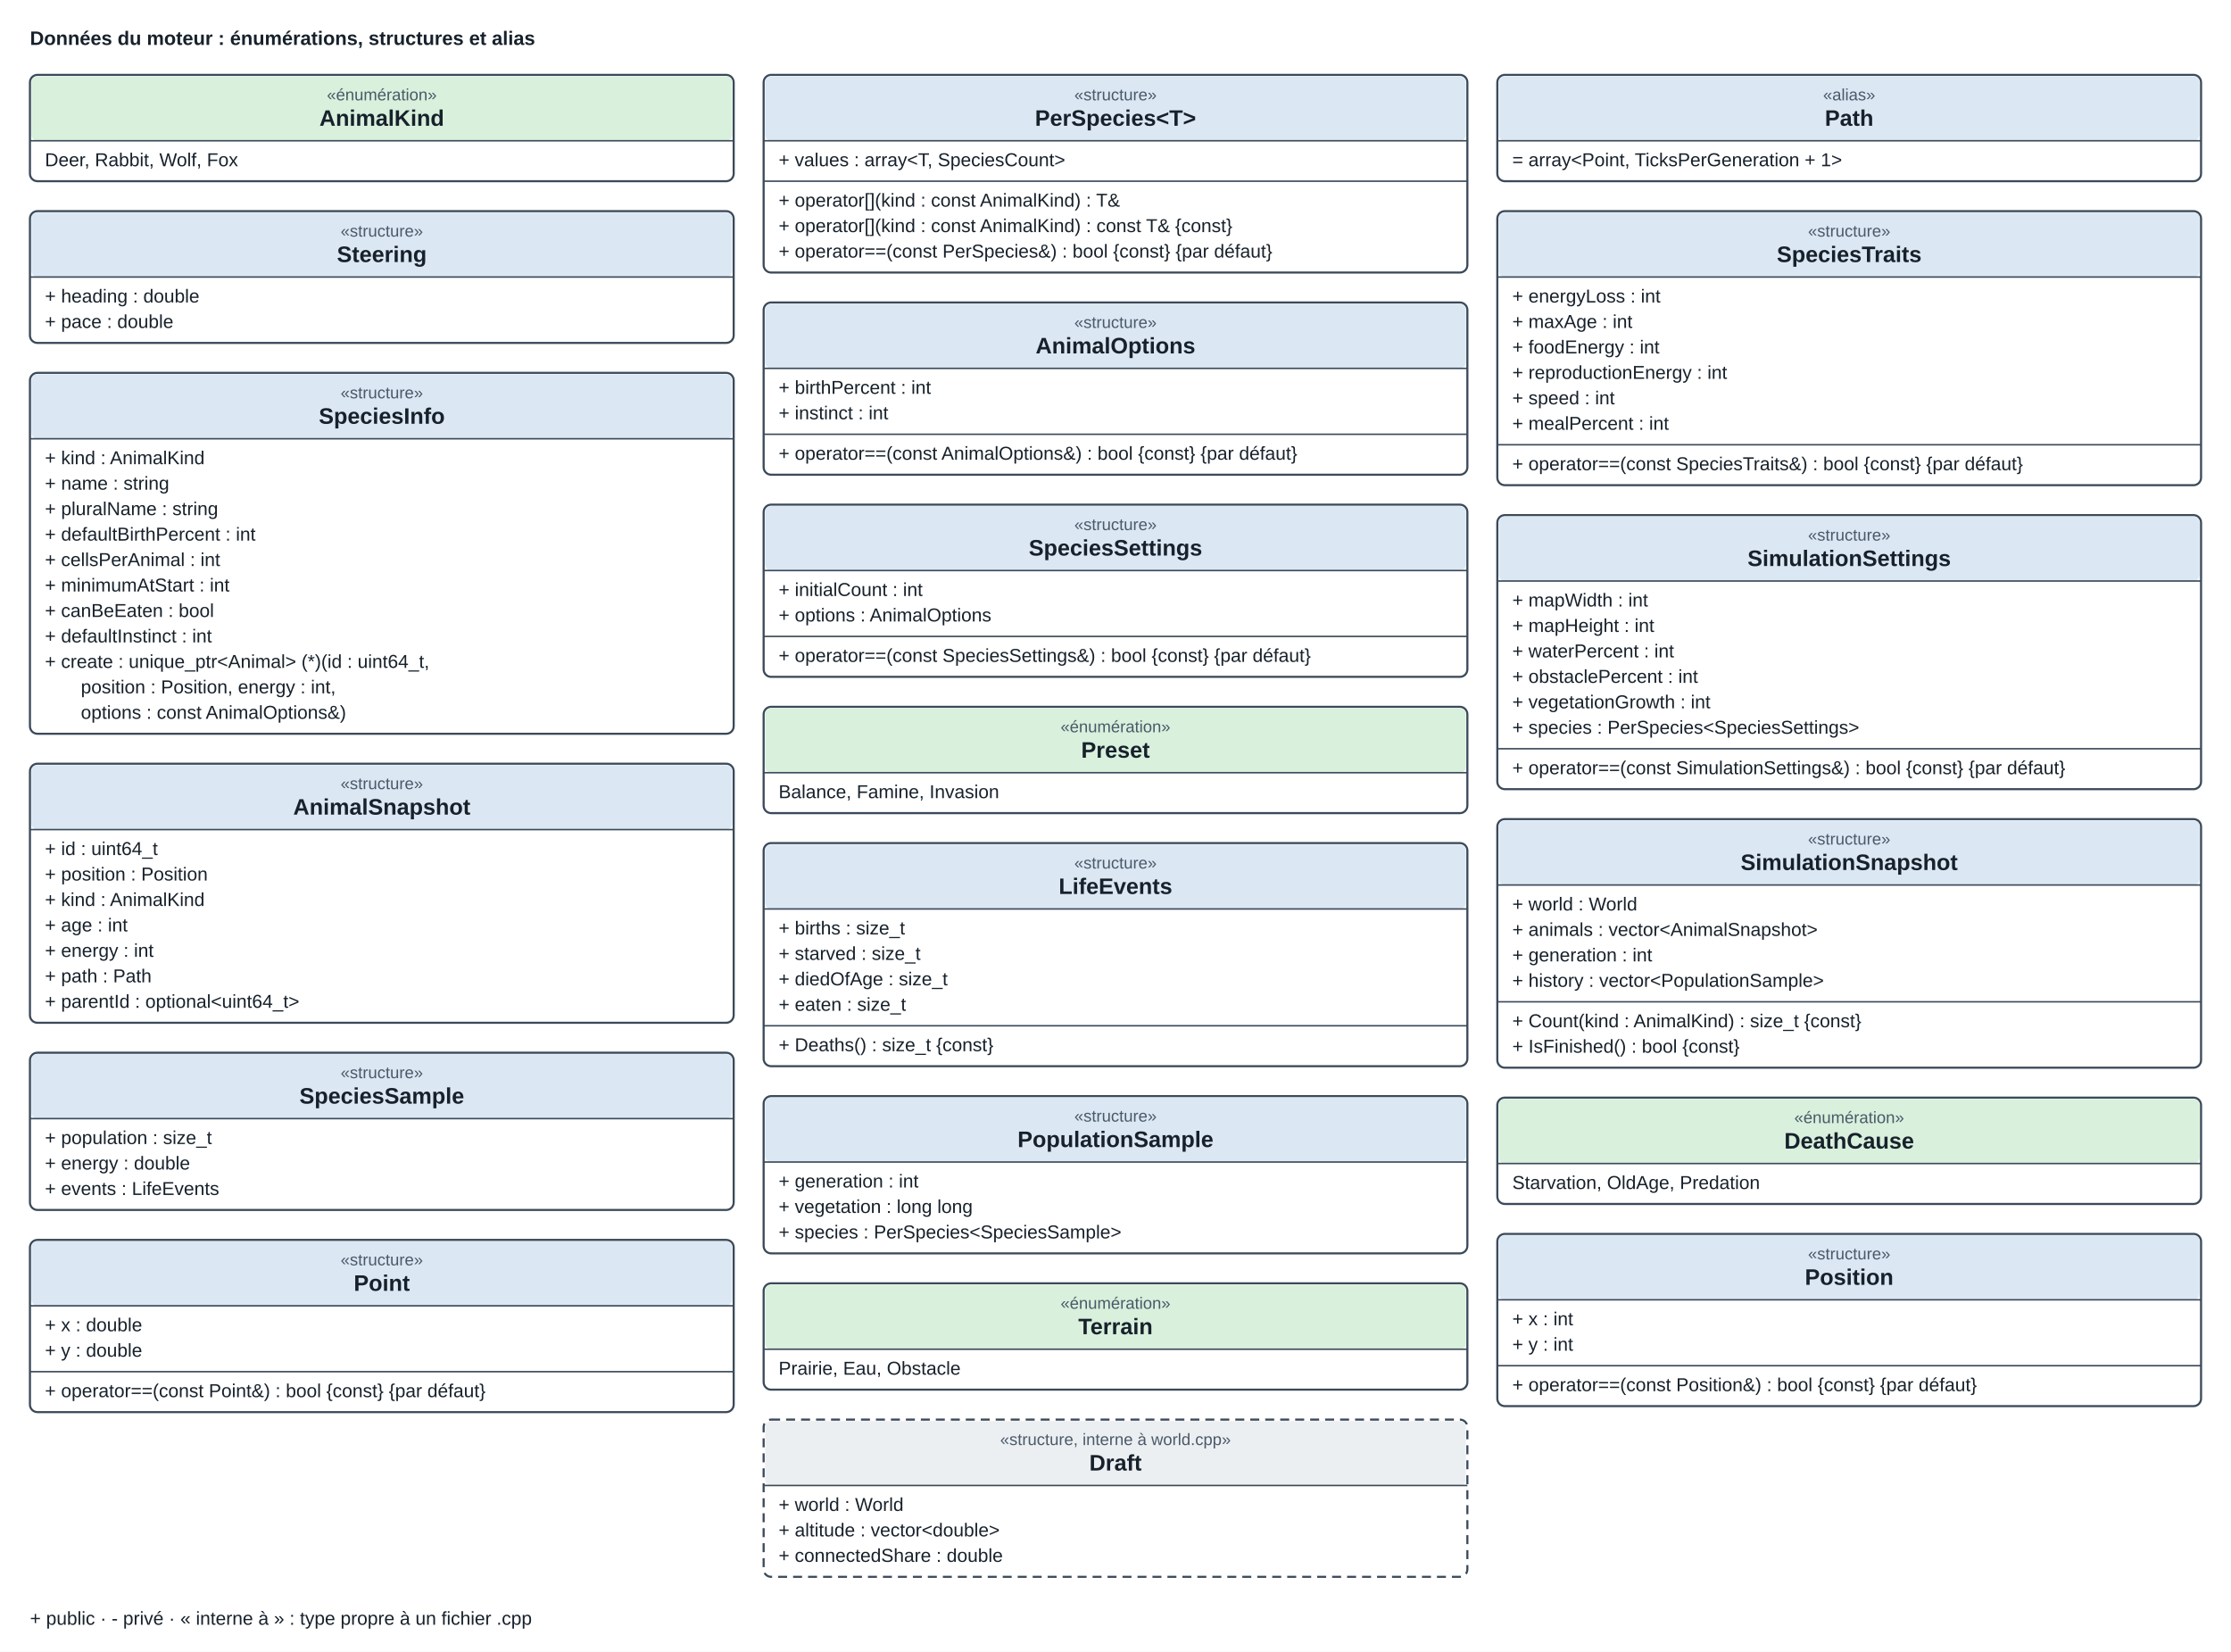
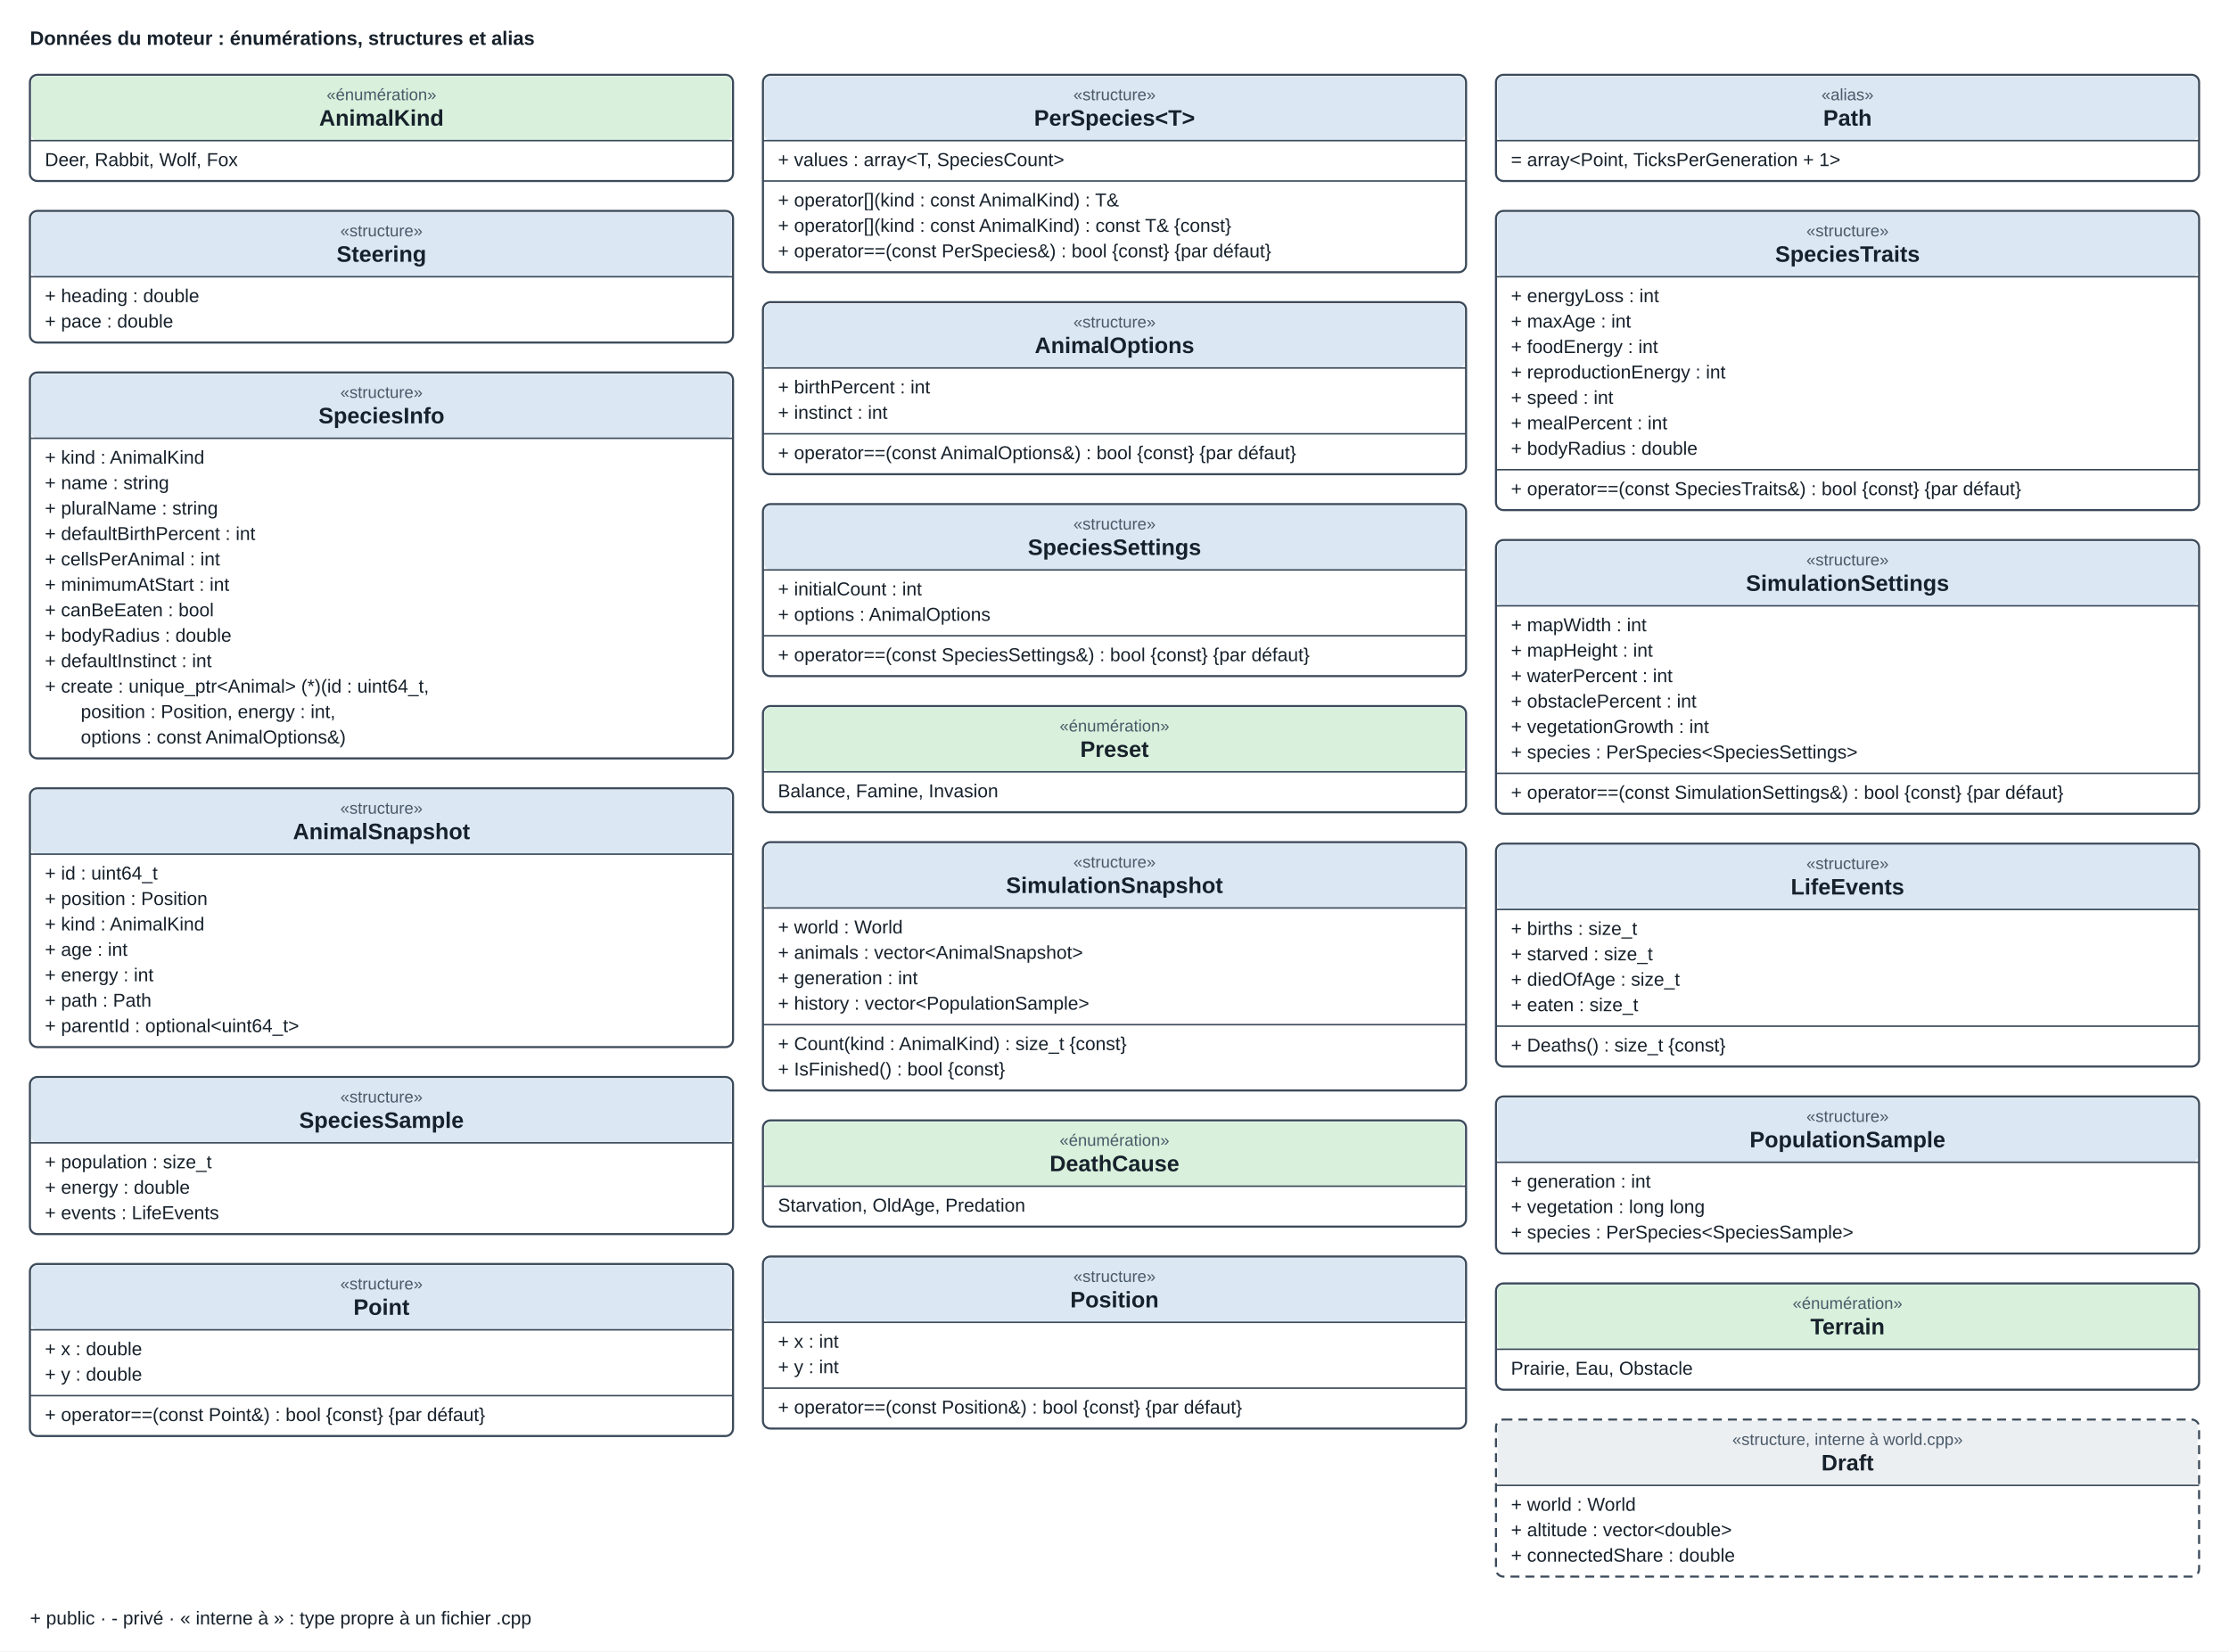
- <svg xmlns="http://www.w3.org/2000/svg" viewBox="0 0 1490 1103" role="img" aria-label="Données du moteur : énumérations, structures et alias">
+ <svg xmlns="http://www.w3.org/2000/svg" viewBox="0 0 1490 1104" role="img" aria-label="Données du moteur : énumérations, structures et alias">
  <style>
 text { font-family: "Segoe UI", Arial, sans-serif; fill: #17212b; }
 .name { font-size: 15px; font-weight: 700; text-anchor: middle; }
 .abstract { font-style: italic; }
 .stereo { font-size: 11px; text-anchor: middle; fill: #4a5968; }
 .member { font-size: 12.5px; }
 .label { font-size: 12px; font-style: italic; fill: #3b4a5a; }
 .band { font-size: 14px; font-weight: 700; }
 .legend { font-size: 12.5px; }
 .legendtitle { font-size: 13px; font-weight: 700; }
</style>
  <defs>
    <marker id="triangle" viewBox="0 0 14 14" refX="13" refY="7" markerWidth="14" markerHeight="14" markerUnits="userSpaceOnUse" orient="auto">
      <path d="M1 1 L13 7 L1 13 Z" fill="#ffffff" stroke="#3b4a5a" stroke-width="1.4" />
    </marker>
    <marker id="diamond" viewBox="0 0 18 12" refX="1" refY="6" markerWidth="18" markerHeight="12" markerUnits="userSpaceOnUse" orient="auto">
      <path d="M1 6 L9 1 L17 6 L9 11 Z" fill="#3b4a5a" />
    </marker>
    <marker id="arrow" viewBox="0 0 12 12" refX="11" refY="6" markerWidth="12" markerHeight="12" markerUnits="userSpaceOnUse" orient="auto">
      <path d="M1 1 L11 6 L1 11" fill="none" stroke="#3b4a5a" stroke-width="1.6" />
    </marker>
  </defs>
-   <rect width="1490" height="1103" fill="#ffffff" />
+   <rect width="1490" height="1104" fill="#ffffff" />
  <g class="box" data-width="470">
    <rect x="20" y="50" width="470" height="71" rx="5" fill="#ffffff" stroke="#3b4a5a" stroke-width="1.4" />
    <rect x="21" y="51" width="468" height="43" rx="4" fill="#d8f0dc" />
    <text x="255.0" y="67" class="stereo">«énumération»</text>
    <text x="255.0" y="84" class="name">AnimalKind</text>
    <line x1="20" y1="94" x2="490" y2="94" stroke="#3b4a5a" />
    <text x="30" y="111" class="member">Deer, Rabbit, Wolf, Fox</text>
  </g>
  <g class="box" data-width="470">
    <rect x="510" y="50" width="470" height="132" rx="5" fill="#ffffff" stroke="#3b4a5a" stroke-width="1.4" />
    <rect x="511" y="51" width="468" height="43" rx="4" fill="#dbe7f3" />
    <text x="745.0" y="67" class="stereo">«structure»</text>
    <text x="745.0" y="84" class="name">PerSpecies&lt;T&gt;</text>
    <line x1="510" y1="94" x2="980" y2="94" stroke="#3b4a5a" />
    <text x="520" y="111" class="member">+ values : array&lt;T, SpeciesCount&gt;</text>
    <line x1="510" y1="121" x2="980" y2="121" stroke="#3b4a5a" />
    <text x="520" y="138" class="member">+ operator[](kind : const AnimalKind) : T&amp;</text>
    <text x="520" y="155" class="member">+ operator[](kind : const AnimalKind) : const T&amp; {const}</text>
    <text x="520" y="172" class="member">+ operator==(const PerSpecies&amp;) : bool {const} {par défaut}</text>
  </g>
  <g class="box" data-width="470">
    <rect x="1000" y="50" width="470" height="71" rx="5" fill="#ffffff" stroke="#3b4a5a" stroke-width="1.4" />
    <rect x="1001" y="51" width="468" height="43" rx="4" fill="#dbe7f3" />
    <text x="1235.0" y="67" class="stereo">«alias»</text>
    <text x="1235.0" y="84" class="name">Path</text>
    <line x1="1000" y1="94" x2="1470" y2="94" stroke="#3b4a5a" />
    <text x="1010" y="111" class="member">= array&lt;Point, TicksPerGeneration + 1&gt;</text>
  </g>
  <g class="box" data-width="470">
    <rect x="20" y="141" width="470" height="88" rx="5" fill="#ffffff" stroke="#3b4a5a" stroke-width="1.4" />
    <rect x="21" y="142" width="468" height="43" rx="4" fill="#dbe7f3" />
    <text x="255.0" y="158" class="stereo">«structure»</text>
    <text x="255.0" y="175" class="name">Steering</text>
    <line x1="20" y1="185" x2="490" y2="185" stroke="#3b4a5a" />
    <text x="30" y="202" class="member">+ heading : double</text>
    <text x="30" y="219" class="member">+ pace : double</text>
  </g>
  <g class="box" data-width="470">
-     <rect x="1000" y="141" width="470" height="183" rx="5" fill="#ffffff" stroke="#3b4a5a" stroke-width="1.4" />
+     <rect x="1000" y="141" width="470" height="200" rx="5" fill="#ffffff" stroke="#3b4a5a" stroke-width="1.4" />
    <rect x="1001" y="142" width="468" height="43" rx="4" fill="#dbe7f3" />
    <text x="1235.0" y="158" class="stereo">«structure»</text>
    <text x="1235.0" y="175" class="name">SpeciesTraits</text>
    <line x1="1000" y1="185" x2="1470" y2="185" stroke="#3b4a5a" />
    <text x="1010" y="202" class="member">+ energyLoss : int</text>
    <text x="1010" y="219" class="member">+ maxAge : int</text>
    <text x="1010" y="236" class="member">+ foodEnergy : int</text>
    <text x="1010" y="253" class="member">+ reproductionEnergy : int</text>
    <text x="1010" y="270" class="member">+ speed : int</text>
    <text x="1010" y="287" class="member">+ mealPercent : int</text>
-     <line x1="1000" y1="297" x2="1470" y2="297" stroke="#3b4a5a" />
-     <text x="1010" y="314" class="member">+ operator==(const SpeciesTraits&amp;) : bool {const} {par défaut}</text>
+     <text x="1010" y="304" class="member">+ bodyRadius : double</text>
+     <line x1="1000" y1="314" x2="1470" y2="314" stroke="#3b4a5a" />
+     <text x="1010" y="331" class="member">+ operator==(const SpeciesTraits&amp;) : bool {const} {par défaut}</text>
  </g>
  <g class="box" data-width="470">
    <rect x="510" y="202" width="470" height="115" rx="5" fill="#ffffff" stroke="#3b4a5a" stroke-width="1.4" />
    <rect x="511" y="203" width="468" height="43" rx="4" fill="#dbe7f3" />
    <text x="745.0" y="219" class="stereo">«structure»</text>
    <text x="745.0" y="236" class="name">AnimalOptions</text>
    <line x1="510" y1="246" x2="980" y2="246" stroke="#3b4a5a" />
    <text x="520" y="263" class="member">+ birthPercent : int</text>
    <text x="520" y="280" class="member">+ instinct : int</text>
    <line x1="510" y1="290" x2="980" y2="290" stroke="#3b4a5a" />
    <text x="520" y="307" class="member">+ operator==(const AnimalOptions&amp;) : bool {const} {par défaut}</text>
  </g>
  <g class="box" data-width="470">
-     <rect x="20" y="249" width="470" height="241" rx="5" fill="#ffffff" stroke="#3b4a5a" stroke-width="1.4" />
+     <rect x="20" y="249" width="470" height="258" rx="5" fill="#ffffff" stroke="#3b4a5a" stroke-width="1.4" />
    <rect x="21" y="250" width="468" height="43" rx="4" fill="#dbe7f3" />
    <text x="255.0" y="266" class="stereo">«structure»</text>
    <text x="255.0" y="283" class="name">SpeciesInfo</text>
    <line x1="20" y1="293" x2="490" y2="293" stroke="#3b4a5a" />
    <text x="30" y="310" class="member">+ kind : AnimalKind</text>
    <text x="30" y="327" class="member">+ name : string</text>
    <text x="30" y="344" class="member">+ pluralName : string</text>
    <text x="30" y="361" class="member">+ defaultBirthPercent : int</text>
    <text x="30" y="378" class="member">+ cellsPerAnimal : int</text>
    <text x="30" y="395" class="member">+ minimumAtStart : int</text>
    <text x="30" y="412" class="member">+ canBeEaten : bool</text>
-     <text x="30" y="429" class="member">+ defaultInstinct : int</text>
-     <text x="30" y="446" class="member">+ create : unique_ptr&lt;Animal&gt; (*)(id : uint64_t,</text>
-     <text x="54" y="463" class="member">position : Position, energy : int,</text>
-     <text x="54" y="480" class="member">options : const AnimalOptions&amp;)</text>
+     <text x="30" y="429" class="member">+ bodyRadius : double</text>
+     <text x="30" y="446" class="member">+ defaultInstinct : int</text>
+     <text x="30" y="463" class="member">+ create : unique_ptr&lt;Animal&gt; (*)(id : uint64_t,</text>
+     <text x="54" y="480" class="member">position : Position, energy : int,</text>
+     <text x="54" y="497" class="member">options : const AnimalOptions&amp;)</text>
  </g>
  <g class="box" data-width="470">
    <rect x="510" y="337" width="470" height="115" rx="5" fill="#ffffff" stroke="#3b4a5a" stroke-width="1.4" />
    <rect x="511" y="338" width="468" height="43" rx="4" fill="#dbe7f3" />
    <text x="745.0" y="354" class="stereo">«structure»</text>
    <text x="745.0" y="371" class="name">SpeciesSettings</text>
    <line x1="510" y1="381" x2="980" y2="381" stroke="#3b4a5a" />
    <text x="520" y="398" class="member">+ initialCount : int</text>
    <text x="520" y="415" class="member">+ options : AnimalOptions</text>
    <line x1="510" y1="425" x2="980" y2="425" stroke="#3b4a5a" />
    <text x="520" y="442" class="member">+ operator==(const SpeciesSettings&amp;) : bool {const} {par défaut}</text>
  </g>
  <g class="box" data-width="470">
-     <rect x="1000" y="344" width="470" height="183" rx="5" fill="#ffffff" stroke="#3b4a5a" stroke-width="1.4" />
-     <rect x="1001" y="345" width="468" height="43" rx="4" fill="#dbe7f3" />
-     <text x="1235.0" y="361" class="stereo">«structure»</text>
-     <text x="1235.0" y="378" class="name">SimulationSettings</text>
-     <line x1="1000" y1="388" x2="1470" y2="388" stroke="#3b4a5a" />
-     <text x="1010" y="405" class="member">+ mapWidth : int</text>
-     <text x="1010" y="422" class="member">+ mapHeight : int</text>
-     <text x="1010" y="439" class="member">+ waterPercent : int</text>
-     <text x="1010" y="456" class="member">+ obstaclePercent : int</text>
-     <text x="1010" y="473" class="member">+ vegetationGrowth : int</text>
-     <text x="1010" y="490" class="member">+ species : PerSpecies&lt;SpeciesSettings&gt;</text>
-     <line x1="1000" y1="500" x2="1470" y2="500" stroke="#3b4a5a" />
-     <text x="1010" y="517" class="member">+ operator==(const SimulationSettings&amp;) : bool {const} {par défaut}</text>
+     <rect x="1000" y="361" width="470" height="183" rx="5" fill="#ffffff" stroke="#3b4a5a" stroke-width="1.4" />
+     <rect x="1001" y="362" width="468" height="43" rx="4" fill="#dbe7f3" />
+     <text x="1235.0" y="378" class="stereo">«structure»</text>
+     <text x="1235.0" y="395" class="name">SimulationSettings</text>
+     <line x1="1000" y1="405" x2="1470" y2="405" stroke="#3b4a5a" />
+     <text x="1010" y="422" class="member">+ mapWidth : int</text>
+     <text x="1010" y="439" class="member">+ mapHeight : int</text>
+     <text x="1010" y="456" class="member">+ waterPercent : int</text>
+     <text x="1010" y="473" class="member">+ obstaclePercent : int</text>
+     <text x="1010" y="490" class="member">+ vegetationGrowth : int</text>
+     <text x="1010" y="507" class="member">+ species : PerSpecies&lt;SpeciesSettings&gt;</text>
+     <line x1="1000" y1="517" x2="1470" y2="517" stroke="#3b4a5a" />
+     <text x="1010" y="534" class="member">+ operator==(const SimulationSettings&amp;) : bool {const} {par défaut}</text>
  </g>
  <g class="box" data-width="470">
    <rect x="510" y="472" width="470" height="71" rx="5" fill="#ffffff" stroke="#3b4a5a" stroke-width="1.4" />
    <rect x="511" y="473" width="468" height="43" rx="4" fill="#d8f0dc" />
    <text x="745.0" y="489" class="stereo">«énumération»</text>
    <text x="745.0" y="506" class="name">Preset</text>
    <line x1="510" y1="516" x2="980" y2="516" stroke="#3b4a5a" />
    <text x="520" y="533" class="member">Balance, Famine, Invasion</text>
  </g>
  <g class="box" data-width="470">
-     <rect x="20" y="510" width="470" height="173" rx="5" fill="#ffffff" stroke="#3b4a5a" stroke-width="1.4" />
-     <rect x="21" y="511" width="468" height="43" rx="4" fill="#dbe7f3" />
-     <text x="255.0" y="527" class="stereo">«structure»</text>
-     <text x="255.0" y="544" class="name">AnimalSnapshot</text>
-     <line x1="20" y1="554" x2="490" y2="554" stroke="#3b4a5a" />
-     <text x="30" y="571" class="member">+ id : uint64_t</text>
-     <text x="30" y="588" class="member">+ position : Position</text>
-     <text x="30" y="605" class="member">+ kind : AnimalKind</text>
-     <text x="30" y="622" class="member">+ age : int</text>
-     <text x="30" y="639" class="member">+ energy : int</text>
-     <text x="30" y="656" class="member">+ path : Path</text>
-     <text x="30" y="673" class="member">+ parentId : optional&lt;uint64_t&gt;</text>
-   </g>
-   <g class="box" data-width="470">
-     <rect x="1000" y="547" width="470" height="166" rx="5" fill="#ffffff" stroke="#3b4a5a" stroke-width="1.4" />
-     <rect x="1001" y="548" width="468" height="43" rx="4" fill="#dbe7f3" />
-     <text x="1235.0" y="564" class="stereo">«structure»</text>
-     <text x="1235.0" y="581" class="name">SimulationSnapshot</text>
-     <line x1="1000" y1="591" x2="1470" y2="591" stroke="#3b4a5a" />
-     <text x="1010" y="608" class="member">+ world : World</text>
-     <text x="1010" y="625" class="member">+ animals : vector&lt;AnimalSnapshot&gt;</text>
-     <text x="1010" y="642" class="member">+ generation : int</text>
-     <text x="1010" y="659" class="member">+ history : vector&lt;PopulationSample&gt;</text>
-     <line x1="1000" y1="669" x2="1470" y2="669" stroke="#3b4a5a" />
-     <text x="1010" y="686" class="member">+ Count(kind : AnimalKind) : size_t {const}</text>
-     <text x="1010" y="703" class="member">+ IsFinished() : bool {const}</text>
-   </g>
-   <g class="box" data-width="470">
-     <rect x="510" y="563" width="470" height="149" rx="5" fill="#ffffff" stroke="#3b4a5a" stroke-width="1.4" />
+     <rect x="20" y="527" width="470" height="173" rx="5" fill="#ffffff" stroke="#3b4a5a" stroke-width="1.4" />
+     <rect x="21" y="528" width="468" height="43" rx="4" fill="#dbe7f3" />
+     <text x="255.0" y="544" class="stereo">«structure»</text>
+     <text x="255.0" y="561" class="name">AnimalSnapshot</text>
+     <line x1="20" y1="571" x2="490" y2="571" stroke="#3b4a5a" />
+     <text x="30" y="588" class="member">+ id : uint64_t</text>
+     <text x="30" y="605" class="member">+ position : Position</text>
+     <text x="30" y="622" class="member">+ kind : AnimalKind</text>
+     <text x="30" y="639" class="member">+ age : int</text>
+     <text x="30" y="656" class="member">+ energy : int</text>
+     <text x="30" y="673" class="member">+ path : Path</text>
+     <text x="30" y="690" class="member">+ parentId : optional&lt;uint64_t&gt;</text>
+   </g>
+   <g class="box" data-width="470">
+     <rect x="510" y="563" width="470" height="166" rx="5" fill="#ffffff" stroke="#3b4a5a" stroke-width="1.4" />
    <rect x="511" y="564" width="468" height="43" rx="4" fill="#dbe7f3" />
    <text x="745.0" y="580" class="stereo">«structure»</text>
-     <text x="745.0" y="597" class="name">LifeEvents</text>
+     <text x="745.0" y="597" class="name">SimulationSnapshot</text>
    <line x1="510" y1="607" x2="980" y2="607" stroke="#3b4a5a" />
-     <text x="520" y="624" class="member">+ births : size_t</text>
-     <text x="520" y="641" class="member">+ starved : size_t</text>
-     <text x="520" y="658" class="member">+ diedOfAge : size_t</text>
-     <text x="520" y="675" class="member">+ eaten : size_t</text>
+     <text x="520" y="624" class="member">+ world : World</text>
+     <text x="520" y="641" class="member">+ animals : vector&lt;AnimalSnapshot&gt;</text>
+     <text x="520" y="658" class="member">+ generation : int</text>
+     <text x="520" y="675" class="member">+ history : vector&lt;PopulationSample&gt;</text>
    <line x1="510" y1="685" x2="980" y2="685" stroke="#3b4a5a" />
-     <text x="520" y="702" class="member">+ Deaths() : size_t {const}</text>
-   </g>
-   <g class="box" data-width="470">
-     <rect x="20" y="703" width="470" height="105" rx="5" fill="#ffffff" stroke="#3b4a5a" stroke-width="1.4" />
-     <rect x="21" y="704" width="468" height="43" rx="4" fill="#dbe7f3" />
-     <text x="255.0" y="720" class="stereo">«structure»</text>
-     <text x="255.0" y="737" class="name">SpeciesSample</text>
-     <line x1="20" y1="747" x2="490" y2="747" stroke="#3b4a5a" />
-     <text x="30" y="764" class="member">+ population : size_t</text>
-     <text x="30" y="781" class="member">+ energy : double</text>
-     <text x="30" y="798" class="member">+ events : LifeEvents</text>
-   </g>
-   <g class="box" data-width="470">
-     <rect x="510" y="732" width="470" height="105" rx="5" fill="#ffffff" stroke="#3b4a5a" stroke-width="1.4" />
-     <rect x="511" y="733" width="468" height="43" rx="4" fill="#dbe7f3" />
-     <text x="745.0" y="749" class="stereo">«structure»</text>
-     <text x="745.0" y="766" class="name">PopulationSample</text>
-     <line x1="510" y1="776" x2="980" y2="776" stroke="#3b4a5a" />
-     <text x="520" y="793" class="member">+ generation : int</text>
-     <text x="520" y="810" class="member">+ vegetation : long long</text>
-     <text x="520" y="827" class="member">+ species : PerSpecies&lt;SpeciesSample&gt;</text>
-   </g>
-   <g class="box" data-width="470">
-     <rect x="1000" y="733" width="470" height="71" rx="5" fill="#ffffff" stroke="#3b4a5a" stroke-width="1.4" />
-     <rect x="1001" y="734" width="468" height="43" rx="4" fill="#d8f0dc" />
-     <text x="1235.0" y="750" class="stereo">«énumération»</text>
-     <text x="1235.0" y="767" class="name">DeathCause</text>
+     <text x="520" y="702" class="member">+ Count(kind : AnimalKind) : size_t {const}</text>
+     <text x="520" y="719" class="member">+ IsFinished() : bool {const}</text>
+   </g>
+   <g class="box" data-width="470">
+     <rect x="1000" y="564" width="470" height="149" rx="5" fill="#ffffff" stroke="#3b4a5a" stroke-width="1.4" />
+     <rect x="1001" y="565" width="468" height="43" rx="4" fill="#dbe7f3" />
+     <text x="1235.0" y="581" class="stereo">«structure»</text>
+     <text x="1235.0" y="598" class="name">LifeEvents</text>
+     <line x1="1000" y1="608" x2="1470" y2="608" stroke="#3b4a5a" />
+     <text x="1010" y="625" class="member">+ births : size_t</text>
+     <text x="1010" y="642" class="member">+ starved : size_t</text>
+     <text x="1010" y="659" class="member">+ diedOfAge : size_t</text>
+     <text x="1010" y="676" class="member">+ eaten : size_t</text>
+     <line x1="1000" y1="686" x2="1470" y2="686" stroke="#3b4a5a" />
+     <text x="1010" y="703" class="member">+ Deaths() : size_t {const}</text>
+   </g>
+   <g class="box" data-width="470">
+     <rect x="20" y="720" width="470" height="105" rx="5" fill="#ffffff" stroke="#3b4a5a" stroke-width="1.4" />
+     <rect x="21" y="721" width="468" height="43" rx="4" fill="#dbe7f3" />
+     <text x="255.0" y="737" class="stereo">«structure»</text>
+     <text x="255.0" y="754" class="name">SpeciesSample</text>
+     <line x1="20" y1="764" x2="490" y2="764" stroke="#3b4a5a" />
+     <text x="30" y="781" class="member">+ population : size_t</text>
+     <text x="30" y="798" class="member">+ energy : double</text>
+     <text x="30" y="815" class="member">+ events : LifeEvents</text>
+   </g>
+   <g class="box" data-width="470">
+     <rect x="1000" y="733" width="470" height="105" rx="5" fill="#ffffff" stroke="#3b4a5a" stroke-width="1.4" />
+     <rect x="1001" y="734" width="468" height="43" rx="4" fill="#dbe7f3" />
+     <text x="1235.0" y="750" class="stereo">«structure»</text>
+     <text x="1235.0" y="767" class="name">PopulationSample</text>
    <line x1="1000" y1="777" x2="1470" y2="777" stroke="#3b4a5a" />
-     <text x="1010" y="794" class="member">Starvation, OldAge, Predation</text>
-   </g>
-   <g class="box" data-width="470">
-     <rect x="1000" y="824" width="470" height="115" rx="5" fill="#ffffff" stroke="#3b4a5a" stroke-width="1.4" />
-     <rect x="1001" y="825" width="468" height="43" rx="4" fill="#dbe7f3" />
-     <text x="1235.0" y="841" class="stereo">«structure»</text>
-     <text x="1235.0" y="858" class="name">Position</text>
-     <line x1="1000" y1="868" x2="1470" y2="868" stroke="#3b4a5a" />
-     <text x="1010" y="885" class="member">+ x : int</text>
-     <text x="1010" y="902" class="member">+ y : int</text>
-     <line x1="1000" y1="912" x2="1470" y2="912" stroke="#3b4a5a" />
-     <text x="1010" y="929" class="member">+ operator==(const Position&amp;) : bool {const} {par défaut}</text>
-   </g>
-   <g class="box" data-width="470">
-     <rect x="20" y="828" width="470" height="115" rx="5" fill="#ffffff" stroke="#3b4a5a" stroke-width="1.4" />
-     <rect x="21" y="829" width="468" height="43" rx="4" fill="#dbe7f3" />
-     <text x="255.0" y="845" class="stereo">«structure»</text>
-     <text x="255.0" y="862" class="name">Point</text>
-     <line x1="20" y1="872" x2="490" y2="872" stroke="#3b4a5a" />
-     <text x="30" y="889" class="member">+ x : double</text>
-     <text x="30" y="906" class="member">+ y : double</text>
-     <line x1="20" y1="916" x2="490" y2="916" stroke="#3b4a5a" />
-     <text x="30" y="933" class="member">+ operator==(const Point&amp;) : bool {const} {par défaut}</text>
-   </g>
-   <g class="box" data-width="470">
-     <rect x="510" y="857" width="470" height="71" rx="5" fill="#ffffff" stroke="#3b4a5a" stroke-width="1.4" />
-     <rect x="511" y="858" width="468" height="43" rx="4" fill="#d8f0dc" />
-     <text x="745.0" y="874" class="stereo">«énumération»</text>
-     <text x="745.0" y="891" class="name">Terrain</text>
-     <line x1="510" y1="901" x2="980" y2="901" stroke="#3b4a5a" />
-     <text x="520" y="918" class="member">Prairie, Eau, Obstacle</text>
-   </g>
-   <g class="box" data-width="470">
-     <rect x="510" y="948" width="470" height="105" rx="5" fill="#ffffff" stroke="#3b4a5a" stroke-width="1.4" stroke-dasharray="6 4" />
-     <rect x="511" y="949" width="468" height="43" rx="4" fill="#eceff2" />
-     <text x="745.0" y="965" class="stereo">«structure, interne à world.cpp»</text>
-     <text x="745.0" y="982" class="name">Draft</text>
-     <line x1="510" y1="992" x2="980" y2="992" stroke="#3b4a5a" />
-     <text x="520" y="1009" class="member">+ world : World</text>
-     <text x="520" y="1026" class="member">+ altitude : vector&lt;double&gt;</text>
-     <text x="520" y="1043" class="member">+ connectedShare : double</text>
+     <text x="1010" y="794" class="member">+ generation : int</text>
+     <text x="1010" y="811" class="member">+ vegetation : long long</text>
+     <text x="1010" y="828" class="member">+ species : PerSpecies&lt;SpeciesSample&gt;</text>
+   </g>
+   <g class="box" data-width="470">
+     <rect x="510" y="749" width="470" height="71" rx="5" fill="#ffffff" stroke="#3b4a5a" stroke-width="1.4" />
+     <rect x="511" y="750" width="468" height="43" rx="4" fill="#d8f0dc" />
+     <text x="745.0" y="766" class="stereo">«énumération»</text>
+     <text x="745.0" y="783" class="name">DeathCause</text>
+     <line x1="510" y1="793" x2="980" y2="793" stroke="#3b4a5a" />
+     <text x="520" y="810" class="member">Starvation, OldAge, Predation</text>
+   </g>
+   <g class="box" data-width="470">
+     <rect x="510" y="840" width="470" height="115" rx="5" fill="#ffffff" stroke="#3b4a5a" stroke-width="1.4" />
+     <rect x="511" y="841" width="468" height="43" rx="4" fill="#dbe7f3" />
+     <text x="745.0" y="857" class="stereo">«structure»</text>
+     <text x="745.0" y="874" class="name">Position</text>
+     <line x1="510" y1="884" x2="980" y2="884" stroke="#3b4a5a" />
+     <text x="520" y="901" class="member">+ x : int</text>
+     <text x="520" y="918" class="member">+ y : int</text>
+     <line x1="510" y1="928" x2="980" y2="928" stroke="#3b4a5a" />
+     <text x="520" y="945" class="member">+ operator==(const Position&amp;) : bool {const} {par défaut}</text>
+   </g>
+   <g class="box" data-width="470">
+     <rect x="20" y="845" width="470" height="115" rx="5" fill="#ffffff" stroke="#3b4a5a" stroke-width="1.4" />
+     <rect x="21" y="846" width="468" height="43" rx="4" fill="#dbe7f3" />
+     <text x="255.0" y="862" class="stereo">«structure»</text>
+     <text x="255.0" y="879" class="name">Point</text>
+     <line x1="20" y1="889" x2="490" y2="889" stroke="#3b4a5a" />
+     <text x="30" y="906" class="member">+ x : double</text>
+     <text x="30" y="923" class="member">+ y : double</text>
+     <line x1="20" y1="933" x2="490" y2="933" stroke="#3b4a5a" />
+     <text x="30" y="950" class="member">+ operator==(const Point&amp;) : bool {const} {par défaut}</text>
+   </g>
+   <g class="box" data-width="470">
+     <rect x="1000" y="858" width="470" height="71" rx="5" fill="#ffffff" stroke="#3b4a5a" stroke-width="1.4" />
+     <rect x="1001" y="859" width="468" height="43" rx="4" fill="#d8f0dc" />
+     <text x="1235.0" y="875" class="stereo">«énumération»</text>
+     <text x="1235.0" y="892" class="name">Terrain</text>
+     <line x1="1000" y1="902" x2="1470" y2="902" stroke="#3b4a5a" />
+     <text x="1010" y="919" class="member">Prairie, Eau, Obstacle</text>
+   </g>
+   <g class="box" data-width="470">
+     <rect x="1000" y="949" width="470" height="105" rx="5" fill="#ffffff" stroke="#3b4a5a" stroke-width="1.4" stroke-dasharray="6 4" />
+     <rect x="1001" y="950" width="468" height="43" rx="4" fill="#eceff2" />
+     <text x="1235.0" y="966" class="stereo">«structure, interne à world.cpp»</text>
+     <text x="1235.0" y="983" class="name">Draft</text>
+     <line x1="1000" y1="993" x2="1470" y2="993" stroke="#3b4a5a" />
+     <text x="1010" y="1010" class="member">+ world : World</text>
+     <text x="1010" y="1027" class="member">+ altitude : vector&lt;double&gt;</text>
+     <text x="1010" y="1044" class="member">+ connectedShare : double</text>
  </g>
  <text x="20" y="30" class="legendtitle">Données du moteur : énumérations, structures et alias</text>
-   <text x="20" y="1085" class="legend">+ public  ·  - privé  ·  « interne à » : type propre à un fichier .cpp</text>
+   <text x="20" y="1086" class="legend">+ public  ·  - privé  ·  « interne à » : type propre à un fichier .cpp</text>
</svg>
